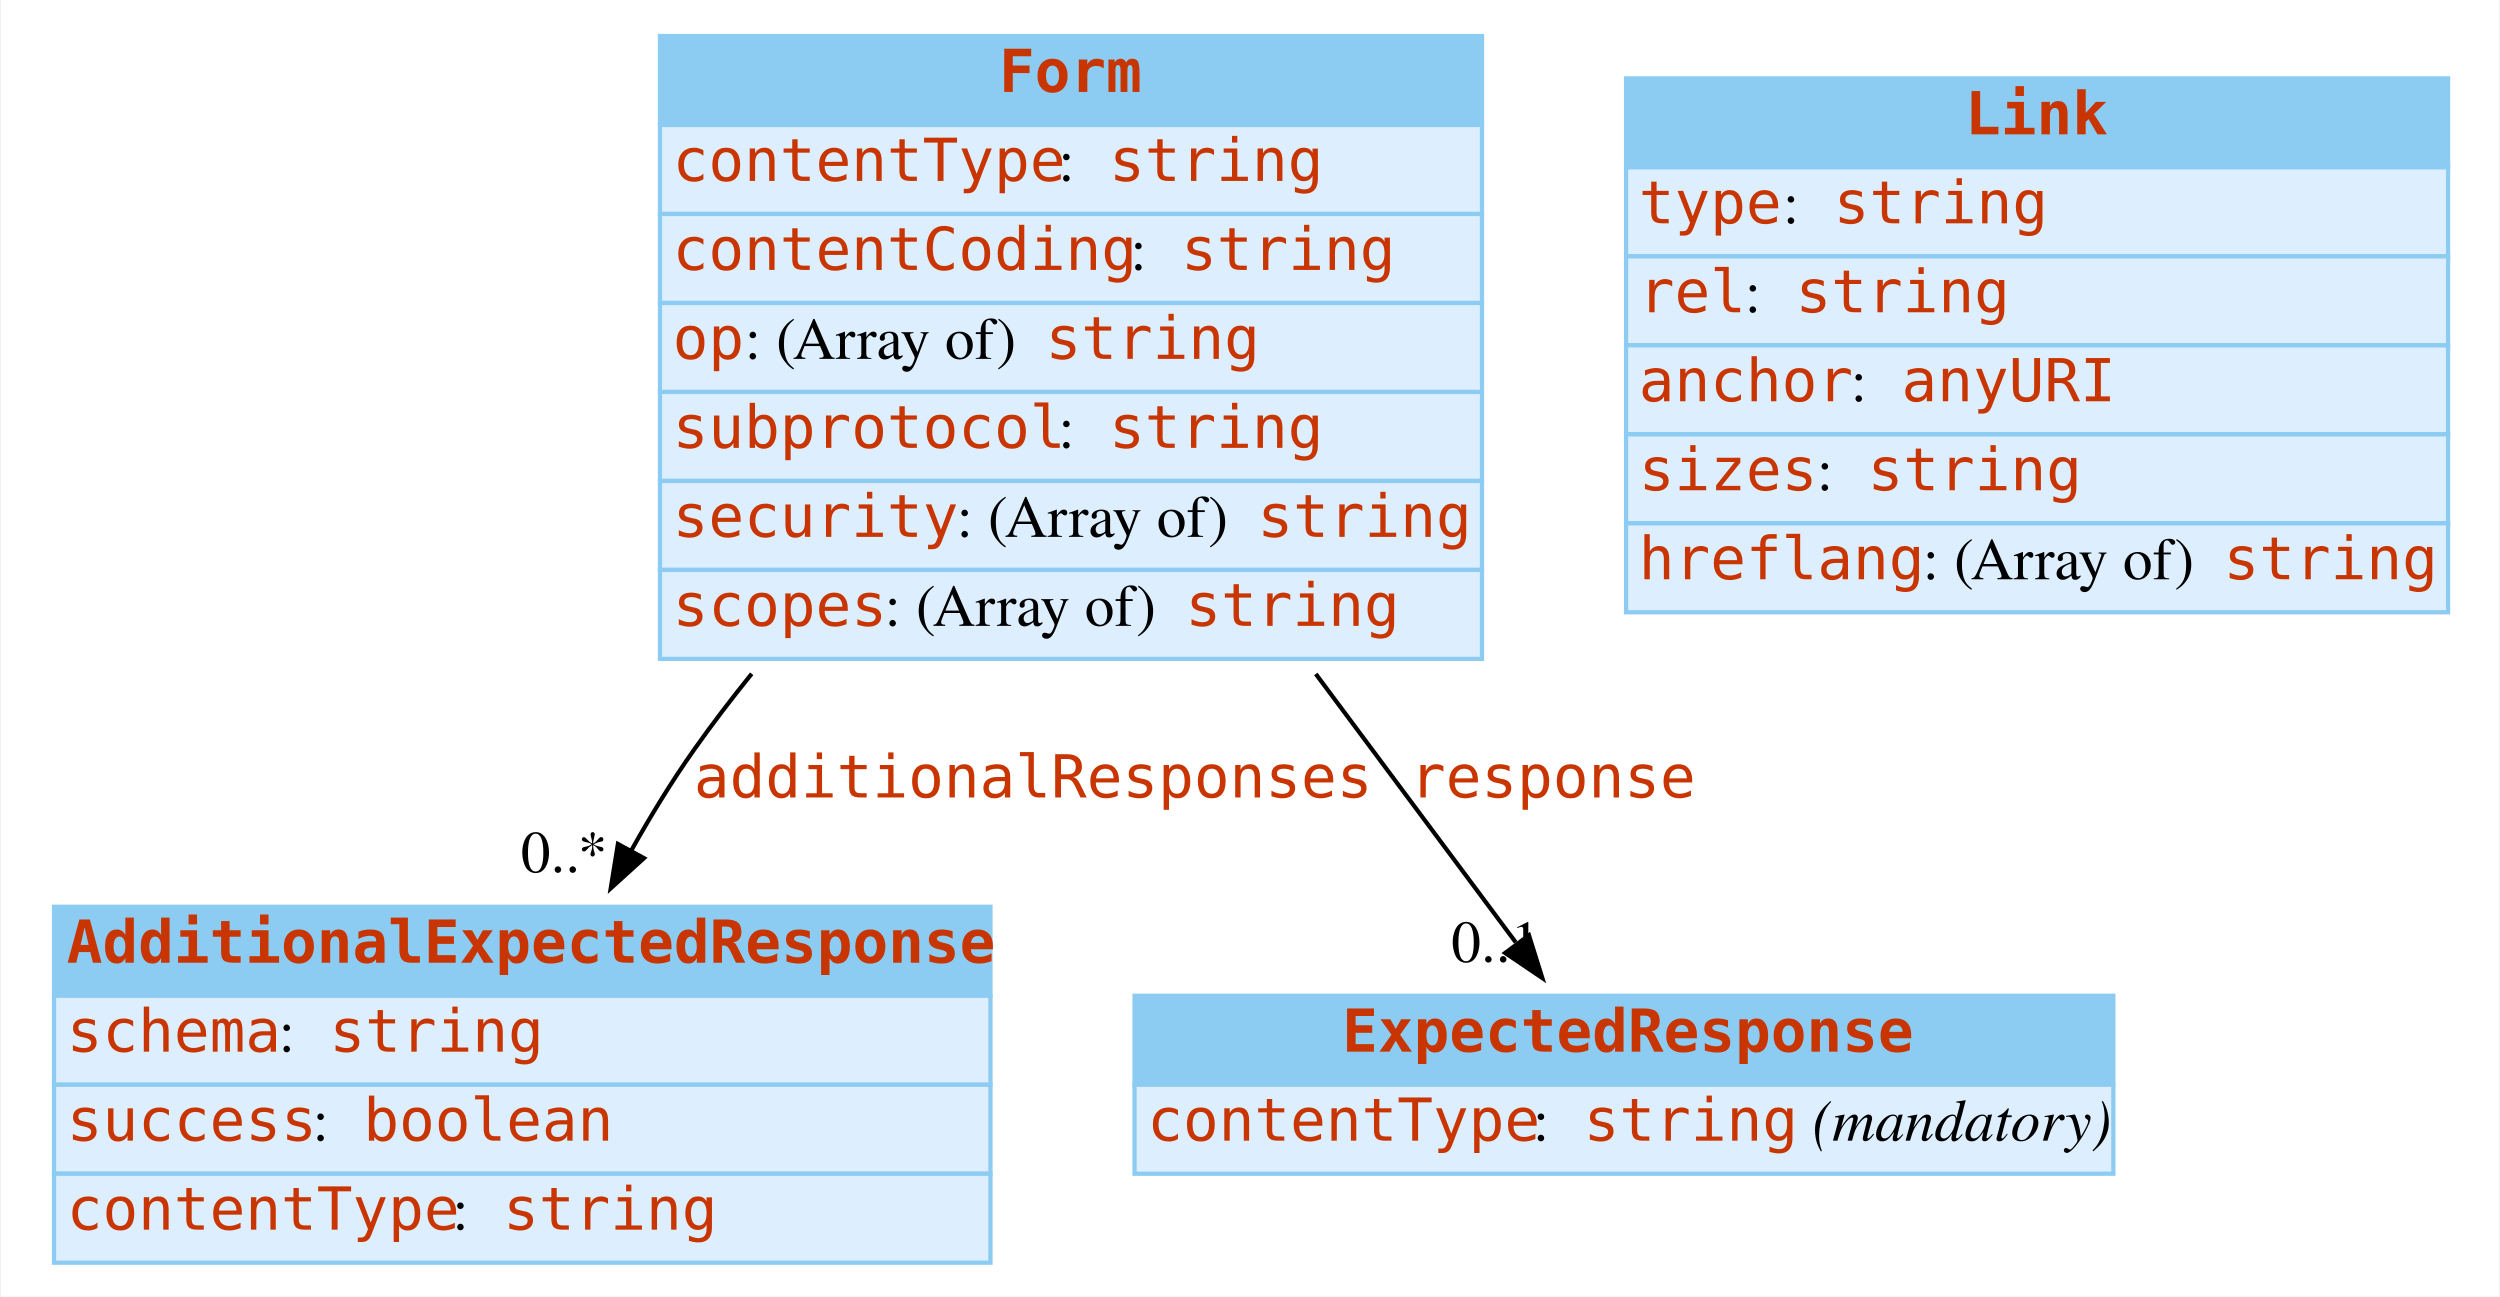
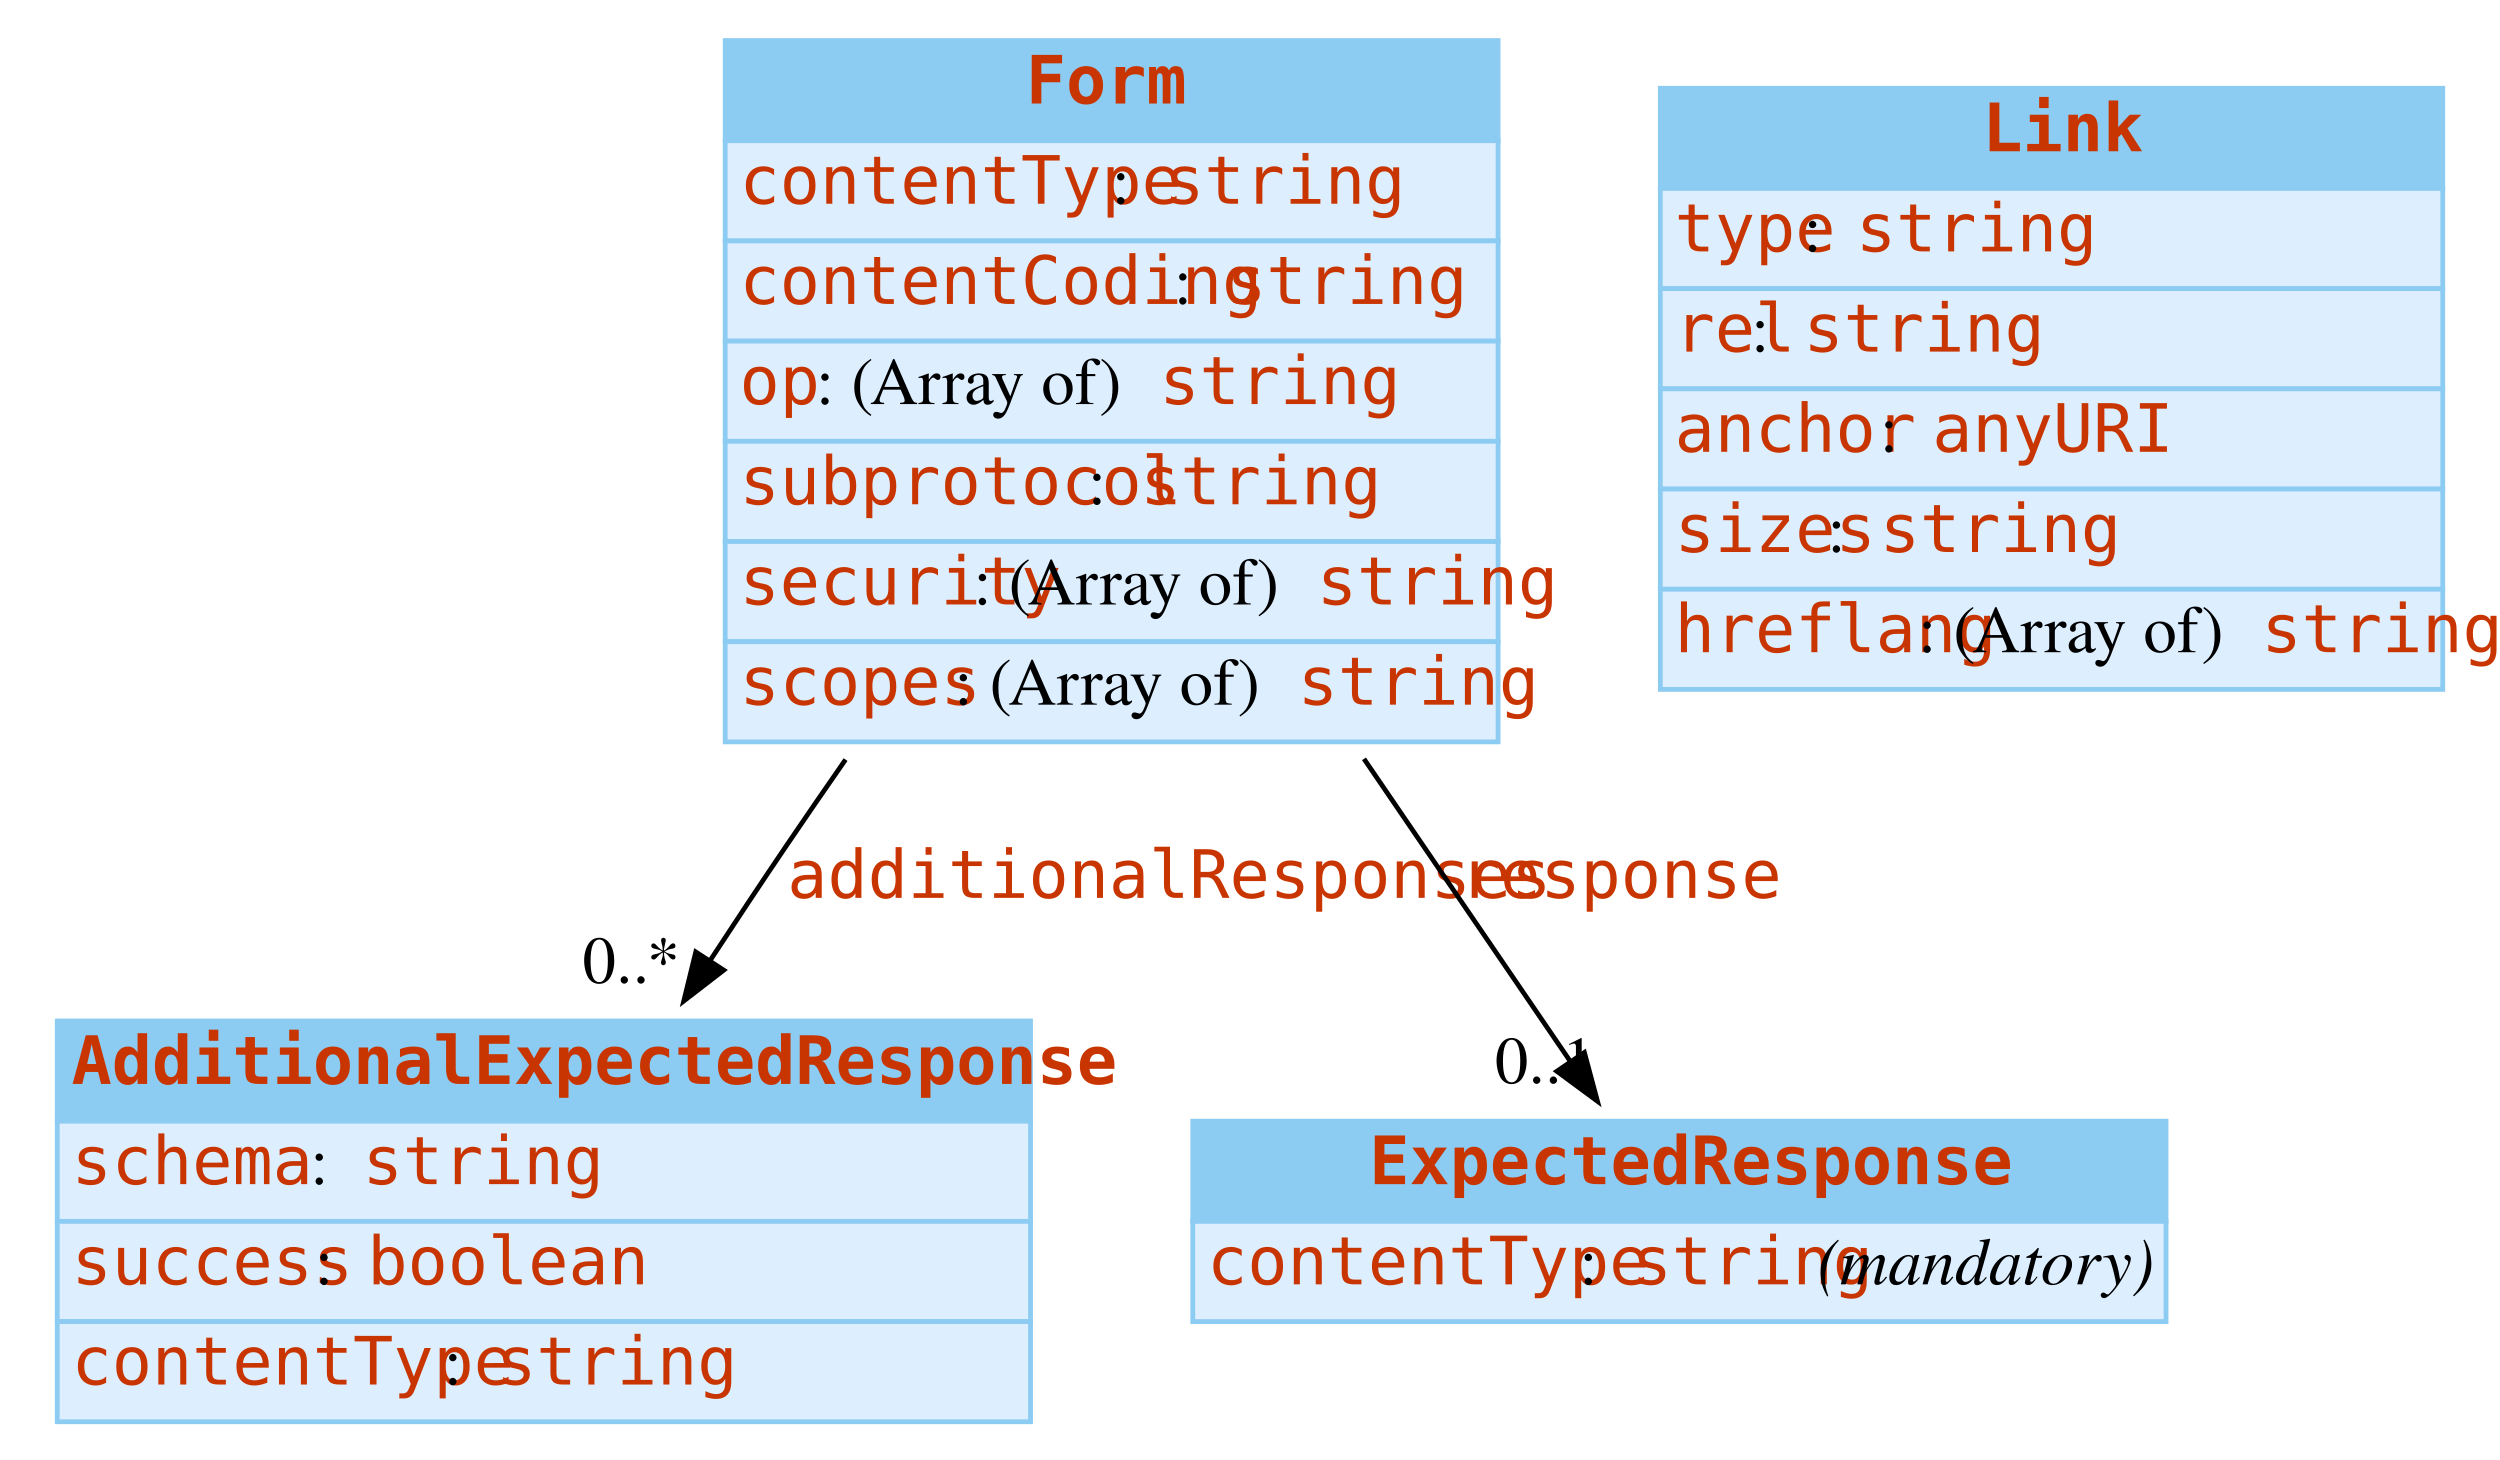
- <svg xmlns="http://www.w3.org/2000/svg" width="590pt" height="306pt" viewBox="0.00 0.00 589.50 306.00">
+ <svg xmlns="http://www.w3.org/2000/svg" width="524pt" height="306pt" viewBox="0.00 0.00 524.00 306.00">
  <g id="graph0" class="graph" transform="scale(1 1) rotate(0) translate(4 302)">
-     <polygon fill="#ffffff" stroke="transparent" points="-4,4 -4,-302 585.5,-302 585.5,4 -4,4" />
+     <polygon fill="#ffffff" stroke="transparent" points="-4,4 -4,-302 520,-302 520,4 -4,4" />
    <g id="node1" class="node">
-       <polygon fill="#8ccbf2" stroke="transparent" points="8.5,-67 8.5,-88 229.5,-88 229.5,-67 8.5,-67" />
-       <polygon fill="none" stroke="#8ccbf2" points="8.5,-67 8.5,-88 229.5,-88 229.5,-67 8.5,-67" />
-       <text text-anchor="start" x="11.5" y="-74.8" font-family="mono" font-weight="bold" font-size="14.00" fill="#c83500">AdditionalExpectedResponse</text>
-       <polygon fill="#ddeeff" stroke="transparent" points="8.5,-46 8.5,-67 229.5,-67 229.5,-46 8.5,-46" />
-       <polygon fill="none" stroke="#8ccbf2" points="8.5,-46 8.5,-67 229.5,-67 229.5,-46 8.5,-46" />
-       <text text-anchor="start" x="11.5" y="-53.8" font-family="mono" font-size="14.00" fill="#c83500">schema</text>
-       <text text-anchor="start" x="61.5" y="-53.8" font-family="Times,serif" font-size="14.00" fill="#000000"> : </text>
-       <text text-anchor="start" x="73.5" y="-53.8" font-family="mono" font-size="14.00" fill="#c83500">string</text>
-       <polygon fill="#ddeeff" stroke="transparent" points="8.5,-25 8.5,-46 229.5,-46 229.5,-25 8.5,-25" />
-       <polygon fill="none" stroke="#8ccbf2" points="8.5,-25 8.5,-46 229.5,-46 229.5,-25 8.5,-25" />
-       <text text-anchor="start" x="11.5" y="-32.8" font-family="mono" font-size="14.00" fill="#c83500">success</text>
-       <text text-anchor="start" x="69.5" y="-32.8" font-family="Times,serif" font-size="14.00" fill="#000000"> : </text>
-       <text text-anchor="start" x="81.5" y="-32.8" font-family="mono" font-size="14.00" fill="#c83500">boolean</text>
-       <polygon fill="#ddeeff" stroke="transparent" points="8.5,-4 8.5,-25 229.5,-25 229.5,-4 8.5,-4" />
-       <polygon fill="none" stroke="#8ccbf2" points="8.5,-4 8.5,-25 229.5,-25 229.5,-4 8.5,-4" />
-       <text text-anchor="start" x="11.5" y="-11.8" font-family="mono" font-size="14.00" fill="#c83500">contentType</text>
-       <text text-anchor="start" x="102.5" y="-11.8" font-family="Times,serif" font-size="14.00" fill="#000000"> : </text>
-       <text text-anchor="start" x="114.5" y="-11.8" font-family="mono" font-size="14.00" fill="#c83500">string</text>
+       <polygon fill="#8ccbf2" stroke="transparent" points="8,-67 8,-88 212,-88 212,-67 8,-67" />
+       <polygon fill="none" stroke="#8ccbf2" points="8,-67 8,-88 212,-88 212,-67 8,-67" />
+       <text text-anchor="start" x="11" y="-74.8" font-family="mono" font-weight="bold" font-size="14.00" fill="#c83500">AdditionalExpectedResponse</text>
+       <polygon fill="#ddeeff" stroke="transparent" points="8,-46 8,-67 212,-67 212,-46 8,-46" />
+       <polygon fill="none" stroke="#8ccbf2" points="8,-46 8,-67 212,-67 212,-46 8,-46" />
+       <text text-anchor="start" x="11" y="-53.8" font-family="mono" font-size="14.00" fill="#c83500">schema</text>
+       <text text-anchor="start" x="61" y="-53.8" font-family="Times,serif" font-size="14.00" fill="#000000"> : </text>
+       <text text-anchor="start" x="72" y="-53.8" font-family="mono" font-size="14.00" fill="#c83500">string</text>
+       <polygon fill="#ddeeff" stroke="transparent" points="8,-25 8,-46 212,-46 212,-25 8,-25" />
+       <polygon fill="none" stroke="#8ccbf2" points="8,-25 8,-46 212,-46 212,-25 8,-25" />
+       <text text-anchor="start" x="11" y="-32.8" font-family="mono" font-size="14.00" fill="#c83500">success</text>
+       <text text-anchor="start" x="62" y="-32.8" font-family="Times,serif" font-size="14.00" fill="#000000"> : </text>
+       <text text-anchor="start" x="73" y="-32.8" font-family="mono" font-size="14.00" fill="#c83500">boolean</text>
+       <polygon fill="#ddeeff" stroke="transparent" points="8,-4 8,-25 212,-25 212,-4 8,-4" />
+       <polygon fill="none" stroke="#8ccbf2" points="8,-4 8,-25 212,-25 212,-4 8,-4" />
+       <text text-anchor="start" x="11" y="-11.8" font-family="mono" font-size="14.00" fill="#c83500">contentType</text>
+       <text text-anchor="start" x="89" y="-11.8" font-family="Times,serif" font-size="14.00" fill="#000000"> : </text>
+       <text text-anchor="start" x="100" y="-11.8" font-family="mono" font-size="14.00" fill="#c83500">string</text>
    </g>
    <g id="node2" class="node">
-       <polygon fill="#8ccbf2" stroke="transparent" points="263.5,-46 263.5,-67 494.5,-67 494.5,-46 263.5,-46" />
-       <polygon fill="none" stroke="#8ccbf2" points="263.5,-46 263.5,-67 494.5,-67 494.5,-46 263.5,-46" />
-       <text text-anchor="start" x="312.5" y="-53.8" font-family="mono" font-weight="bold" font-size="14.00" fill="#c83500">ExpectedResponse</text>
-       <polygon fill="#ddeeff" stroke="transparent" points="263.5,-25 263.5,-46 494.5,-46 494.5,-25 263.5,-25" />
-       <polygon fill="none" stroke="#8ccbf2" points="263.5,-25 263.5,-46 494.5,-46 494.5,-25 263.5,-25" />
-       <text text-anchor="start" x="266.5" y="-32.8" font-family="mono" font-size="14.00" fill="#c83500">contentType</text>
-       <text text-anchor="start" x="357.5" y="-32.8" font-family="Times,serif" font-size="14.00" fill="#000000"> : </text>
-       <text text-anchor="start" x="369.5" y="-32.8" font-family="mono" font-size="14.00" fill="#c83500">string</text>
-       <text text-anchor="start" x="419.5" y="-32.8" font-family="Times,serif" font-size="14.00" fill="#000000"> </text>
-       <text text-anchor="start" x="423.5" y="-32.8" font-family="Times,serif" font-style="italic" font-size="14.00" fill="#000000">(mandatory)</text>
+       <polygon fill="#8ccbf2" stroke="transparent" points="246,-46 246,-67 450,-67 450,-46 246,-46" />
+       <polygon fill="none" stroke="#8ccbf2" points="246,-46 246,-67 450,-67 450,-46 246,-46" />
+       <text text-anchor="start" x="283" y="-53.8" font-family="mono" font-weight="bold" font-size="14.00" fill="#c83500">ExpectedResponse</text>
+       <polygon fill="#ddeeff" stroke="transparent" points="246,-25 246,-46 450,-46 450,-25 246,-25" />
+       <polygon fill="none" stroke="#8ccbf2" points="246,-25 246,-46 450,-46 450,-25 246,-25" />
+       <text text-anchor="start" x="249" y="-32.8" font-family="mono" font-size="14.00" fill="#c83500">contentType</text>
+       <text text-anchor="start" x="327" y="-32.8" font-family="Times,serif" font-size="14.00" fill="#000000"> : </text>
+       <text text-anchor="start" x="338" y="-32.8" font-family="mono" font-size="14.00" fill="#c83500">string</text>
+       <text text-anchor="start" x="373" y="-32.8" font-family="Times,serif" font-size="14.00" fill="#000000"> </text>
+       <text text-anchor="start" x="377" y="-32.8" font-family="Times,serif" font-style="italic" font-size="14.00" fill="#000000">(mandatory)</text>
    </g>
    <g id="node3" class="node">
-       <polygon fill="#8ccbf2" stroke="transparent" points="151.5,-272.5 151.5,-293.5 345.5,-293.5 345.5,-272.5 151.5,-272.5" />
-       <polygon fill="none" stroke="#8ccbf2" points="151.5,-272.5 151.5,-293.5 345.5,-293.5 345.5,-272.5 151.5,-272.5" />
-       <text text-anchor="start" x="231.5" y="-280.3" font-family="mono" font-weight="bold" font-size="14.00" fill="#c83500">Form</text>
-       <polygon fill="#ddeeff" stroke="transparent" points="151.5,-251.5 151.5,-272.5 345.5,-272.5 345.5,-251.5 151.5,-251.5" />
-       <polygon fill="none" stroke="#8ccbf2" points="151.5,-251.5 151.5,-272.5 345.5,-272.5 345.5,-251.5 151.5,-251.5" />
-       <text text-anchor="start" x="154.5" y="-259.3" font-family="mono" font-size="14.00" fill="#c83500">contentType</text>
-       <text text-anchor="start" x="245.5" y="-259.3" font-family="Times,serif" font-size="14.00" fill="#000000"> : </text>
-       <text text-anchor="start" x="257.5" y="-259.3" font-family="mono" font-size="14.00" fill="#c83500">string</text>
-       <polygon fill="#ddeeff" stroke="transparent" points="151.5,-230.5 151.5,-251.5 345.5,-251.5 345.5,-230.5 151.5,-230.5" />
-       <polygon fill="none" stroke="#8ccbf2" points="151.5,-230.5 151.5,-251.5 345.5,-251.5 345.5,-230.5 151.5,-230.5" />
-       <text text-anchor="start" x="154.5" y="-238.3" font-family="mono" font-size="14.00" fill="#c83500">contentCoding</text>
-       <text text-anchor="start" x="262.5" y="-238.3" font-family="Times,serif" font-size="14.00" fill="#000000"> : </text>
-       <text text-anchor="start" x="274.5" y="-238.3" font-family="mono" font-size="14.00" fill="#c83500">string</text>
-       <polygon fill="#ddeeff" stroke="transparent" points="151.5,-209.5 151.5,-230.5 345.5,-230.5 345.5,-209.5 151.5,-209.5" />
-       <polygon fill="none" stroke="#8ccbf2" points="151.5,-209.5 151.5,-230.5 345.5,-230.5 345.5,-209.5 151.5,-209.5" />
-       <text text-anchor="start" x="154.5" y="-217.3" font-family="mono" font-size="14.00" fill="#c83500">op</text>
-       <text text-anchor="start" x="171.5" y="-217.3" font-family="Times,serif" font-size="14.00" fill="#000000"> : (Array of) </text>
-       <text text-anchor="start" x="242.5" y="-217.3" font-family="mono" font-size="14.00" fill="#c83500">string</text>
-       <polygon fill="#ddeeff" stroke="transparent" points="151.5,-188.5 151.5,-209.5 345.5,-209.5 345.5,-188.5 151.5,-188.5" />
-       <polygon fill="none" stroke="#8ccbf2" points="151.5,-188.5 151.5,-209.5 345.5,-209.5 345.5,-188.5 151.5,-188.5" />
-       <text text-anchor="start" x="154.5" y="-196.3" font-family="mono" font-size="14.00" fill="#c83500">subprotocol</text>
-       <text text-anchor="start" x="245.5" y="-196.3" font-family="Times,serif" font-size="14.00" fill="#000000"> : </text>
-       <text text-anchor="start" x="257.5" y="-196.3" font-family="mono" font-size="14.00" fill="#c83500">string</text>
-       <polygon fill="#ddeeff" stroke="transparent" points="151.5,-167.5 151.5,-188.5 345.5,-188.5 345.5,-167.5 151.5,-167.5" />
-       <polygon fill="none" stroke="#8ccbf2" points="151.5,-167.5 151.5,-188.5 345.5,-188.5 345.5,-167.5 151.5,-167.5" />
-       <text text-anchor="start" x="154.5" y="-175.3" font-family="mono" font-size="14.00" fill="#c83500">security</text>
-       <text text-anchor="start" x="221.5" y="-175.3" font-family="Times,serif" font-size="14.00" fill="#000000"> : (Array of) </text>
-       <text text-anchor="start" x="292.5" y="-175.3" font-family="mono" font-size="14.00" fill="#c83500">string</text>
-       <polygon fill="#ddeeff" stroke="transparent" points="151.5,-146.5 151.5,-167.5 345.5,-167.5 345.5,-146.5 151.5,-146.5" />
-       <polygon fill="none" stroke="#8ccbf2" points="151.5,-146.5 151.5,-167.5 345.5,-167.5 345.5,-146.5 151.5,-146.5" />
-       <text text-anchor="start" x="154.5" y="-154.3" font-family="mono" font-size="14.00" fill="#c83500">scopes</text>
-       <text text-anchor="start" x="204.5" y="-154.3" font-family="Times,serif" font-size="14.00" fill="#000000"> : (Array of) </text>
-       <text text-anchor="start" x="275.5" y="-154.3" font-family="mono" font-size="14.00" fill="#c83500">string</text>
+       <polygon fill="#8ccbf2" stroke="transparent" points="148,-272.5 148,-293.5 310,-293.5 310,-272.5 148,-272.5" />
+       <polygon fill="none" stroke="#8ccbf2" points="148,-272.5 148,-293.5 310,-293.5 310,-272.5 148,-272.5" />
+       <text text-anchor="start" x="211" y="-280.3" font-family="mono" font-weight="bold" font-size="14.00" fill="#c83500">Form</text>
+       <polygon fill="#ddeeff" stroke="transparent" points="148,-251.5 148,-272.5 310,-272.5 310,-251.5 148,-251.5" />
+       <polygon fill="none" stroke="#8ccbf2" points="148,-251.5 148,-272.5 310,-272.5 310,-251.5 148,-251.5" />
+       <text text-anchor="start" x="151" y="-259.3" font-family="mono" font-size="14.00" fill="#c83500">contentType</text>
+       <text text-anchor="start" x="229" y="-259.3" font-family="Times,serif" font-size="14.00" fill="#000000"> : </text>
+       <text text-anchor="start" x="240" y="-259.3" font-family="mono" font-size="14.00" fill="#c83500">string</text>
+       <polygon fill="#ddeeff" stroke="transparent" points="148,-230.5 148,-251.5 310,-251.5 310,-230.5 148,-230.5" />
+       <polygon fill="none" stroke="#8ccbf2" points="148,-230.5 148,-251.5 310,-251.5 310,-230.5 148,-230.5" />
+       <text text-anchor="start" x="151" y="-238.3" font-family="mono" font-size="14.00" fill="#c83500">contentCoding</text>
+       <text text-anchor="start" x="242" y="-238.3" font-family="Times,serif" font-size="14.00" fill="#000000"> : </text>
+       <text text-anchor="start" x="253" y="-238.3" font-family="mono" font-size="14.00" fill="#c83500">string</text>
+       <polygon fill="#ddeeff" stroke="transparent" points="148,-209.5 148,-230.5 310,-230.5 310,-209.5 148,-209.5" />
+       <polygon fill="none" stroke="#8ccbf2" points="148,-209.5 148,-230.5 310,-230.5 310,-209.5 148,-209.5" />
+       <text text-anchor="start" x="151" y="-217.3" font-family="mono" font-size="14.00" fill="#c83500">op</text>
+       <text text-anchor="start" x="167" y="-217.3" font-family="Times,serif" font-size="14.00" fill="#000000"> : (Array of) </text>
+       <text text-anchor="start" x="239" y="-217.3" font-family="mono" font-size="14.00" fill="#c83500">string</text>
+       <polygon fill="#ddeeff" stroke="transparent" points="148,-188.5 148,-209.5 310,-209.5 310,-188.5 148,-188.5" />
+       <polygon fill="none" stroke="#8ccbf2" points="148,-188.5 148,-209.5 310,-209.5 310,-188.5 148,-188.5" />
+       <text text-anchor="start" x="151" y="-196.3" font-family="mono" font-size="14.00" fill="#c83500">subprotocol</text>
+       <text text-anchor="start" x="224" y="-196.3" font-family="Times,serif" font-size="14.00" fill="#000000"> : </text>
+       <text text-anchor="start" x="235" y="-196.3" font-family="mono" font-size="14.00" fill="#c83500">string</text>
+       <polygon fill="#ddeeff" stroke="transparent" points="148,-167.5 148,-188.5 310,-188.5 310,-167.5 148,-167.5" />
+       <polygon fill="none" stroke="#8ccbf2" points="148,-167.5 148,-188.5 310,-188.5 310,-167.5 148,-167.5" />
+       <text text-anchor="start" x="151" y="-175.3" font-family="mono" font-size="14.00" fill="#c83500">security</text>
+       <text text-anchor="start" x="200" y="-175.3" font-family="Times,serif" font-size="14.00" fill="#000000"> : (Array of) </text>
+       <text text-anchor="start" x="272" y="-175.3" font-family="mono" font-size="14.00" fill="#c83500">string</text>
+       <polygon fill="#ddeeff" stroke="transparent" points="148,-146.5 148,-167.5 310,-167.5 310,-146.5 148,-146.5" />
+       <polygon fill="none" stroke="#8ccbf2" points="148,-146.5 148,-167.5 310,-167.5 310,-146.5 148,-146.5" />
+       <text text-anchor="start" x="151" y="-154.3" font-family="mono" font-size="14.00" fill="#c83500">scopes</text>
+       <text text-anchor="start" x="196" y="-154.3" font-family="Times,serif" font-size="14.00" fill="#000000"> : (Array of) </text>
+       <text text-anchor="start" x="268" y="-154.3" font-family="mono" font-size="14.00" fill="#c83500">string</text>
    </g>
    <g id="edge2" class="edge">
-       <path fill="none" stroke="#000000" d="M173.149,-142.989C168.349,-137.048 163.746,-131.018 159.5,-125 154.266,-117.582 149.275,-109.409 144.692,-101.216" />
-       <polygon fill="#000000" stroke="#000000" points="147.73,-99.476 139.885,-92.355 141.576,-102.814 147.73,-99.476" />
-       <text text-anchor="start" x="159.5" y="-113.8" font-family="mono" font-size="14.00" fill="#c83500">additionalResponses</text>
-       <text text-anchor="middle" x="128.885" y="-96.155" font-family="Times,serif" font-size="14.00" fill="#000000">0..*</text>
+       <path fill="none" stroke="#000000" d="M173.225,-142.787C169.056,-136.791 164.942,-130.811 161,-125 155.695,-117.179 150.181,-108.855 144.825,-100.656" />
+       <polygon fill="#000000" stroke="#000000" points="147.7,-98.658 139.314,-92.183 141.832,-102.475 147.7,-98.658" />
+       <text text-anchor="start" x="161" y="-113.8" font-family="mono" font-size="14.00" fill="#c83500">additionalResponses</text>
+       <text text-anchor="middle" x="128.314" y="-95.983" font-family="Times,serif" font-size="14.00" fill="#000000">0..*</text>
    </g>
    <g id="edge1" class="edge">
-       <path fill="none" stroke="#000000" d="M306.277,-142.946C322.827,-120.73 340.01,-97.665 353.462,-79.609" />
-       <polygon fill="#000000" stroke="#000000" points="356.579,-81.283 359.747,-71.173 350.966,-77.101 356.579,-81.283" />
-       <text text-anchor="start" x="328.5" y="-113.8" font-family="mono" font-size="14.00" fill="#c83500">response</text>
-       <text text-anchor="middle" x="348.747" y="-74.973" font-family="Times,serif" font-size="14.00" fill="#000000">0..1</text>
+       <path fill="none" stroke="#000000" d="M281.888,-142.946C297.038,-120.73 312.767,-97.665 325.08,-79.609" />
+       <polygon fill="#000000" stroke="#000000" points="328.091,-81.407 330.833,-71.173 322.308,-77.463 328.091,-81.407" />
+       <text text-anchor="start" x="302" y="-113.8" font-family="mono" font-size="14.00" fill="#c83500">response</text>
+       <text text-anchor="middle" x="319.833" y="-74.973" font-family="Times,serif" font-size="14.00" fill="#000000">0..1</text>
    </g>
    <g id="node4" class="node">
-       <polygon fill="#8ccbf2" stroke="transparent" points="379.5,-262.5 379.5,-283.5 573.5,-283.5 573.5,-262.5 379.5,-262.5" />
-       <polygon fill="none" stroke="#8ccbf2" points="379.5,-262.5 379.5,-283.5 573.5,-283.5 573.5,-262.5 379.5,-262.5" />
-       <text text-anchor="start" x="459.5" y="-270.3" font-family="mono" font-weight="bold" font-size="14.00" fill="#c83500">Link</text>
-       <polygon fill="#ddeeff" stroke="transparent" points="379.5,-241.5 379.5,-262.5 573.5,-262.5 573.5,-241.5 379.5,-241.5" />
-       <polygon fill="none" stroke="#8ccbf2" points="379.5,-241.5 379.5,-262.5 573.5,-262.5 573.5,-241.5 379.5,-241.5" />
-       <text text-anchor="start" x="382.5" y="-249.3" font-family="mono" font-size="14.00" fill="#c83500">type</text>
-       <text text-anchor="start" x="416.5" y="-249.3" font-family="Times,serif" font-size="14.00" fill="#000000"> : </text>
-       <text text-anchor="start" x="428.5" y="-249.3" font-family="mono" font-size="14.00" fill="#c83500">string</text>
-       <polygon fill="#ddeeff" stroke="transparent" points="379.5,-220.5 379.5,-241.5 573.5,-241.5 573.5,-220.5 379.5,-220.5" />
-       <polygon fill="none" stroke="#8ccbf2" points="379.5,-220.5 379.5,-241.5 573.5,-241.5 573.5,-220.5 379.5,-220.5" />
-       <text text-anchor="start" x="382.5" y="-228.3" font-family="mono" font-size="14.00" fill="#c83500">rel</text>
-       <text text-anchor="start" x="407.5" y="-228.3" font-family="Times,serif" font-size="14.00" fill="#000000"> : </text>
-       <text text-anchor="start" x="419.5" y="-228.3" font-family="mono" font-size="14.00" fill="#c83500">string</text>
-       <polygon fill="#ddeeff" stroke="transparent" points="379.5,-199.5 379.5,-220.5 573.5,-220.5 573.5,-199.5 379.5,-199.5" />
-       <polygon fill="none" stroke="#8ccbf2" points="379.5,-199.5 379.5,-220.5 573.5,-220.5 573.5,-199.5 379.5,-199.5" />
-       <text text-anchor="start" x="382.5" y="-207.3" font-family="mono" font-size="14.00" fill="#c83500">anchor</text>
-       <text text-anchor="start" x="432.5" y="-207.3" font-family="Times,serif" font-size="14.00" fill="#000000"> : </text>
-       <text text-anchor="start" x="444.5" y="-207.3" font-family="mono" font-size="14.00" fill="#c83500">anyURI</text>
-       <polygon fill="#ddeeff" stroke="transparent" points="379.5,-178.5 379.5,-199.5 573.5,-199.5 573.5,-178.5 379.5,-178.5" />
-       <polygon fill="none" stroke="#8ccbf2" points="379.5,-178.5 379.5,-199.5 573.5,-199.5 573.5,-178.5 379.5,-178.5" />
-       <text text-anchor="start" x="382.5" y="-186.3" font-family="mono" font-size="14.00" fill="#c83500">sizes</text>
-       <text text-anchor="start" x="424.5" y="-186.3" font-family="Times,serif" font-size="14.00" fill="#000000"> : </text>
-       <text text-anchor="start" x="436.5" y="-186.3" font-family="mono" font-size="14.00" fill="#c83500">string</text>
-       <polygon fill="#ddeeff" stroke="transparent" points="379.5,-157.5 379.5,-178.5 573.5,-178.5 573.5,-157.5 379.5,-157.5" />
-       <polygon fill="none" stroke="#8ccbf2" points="379.5,-157.5 379.5,-178.5 573.5,-178.5 573.5,-157.5 379.5,-157.5" />
-       <text text-anchor="start" x="382.5" y="-165.3" font-family="mono" font-size="14.00" fill="#c83500">hreflang</text>
-       <text text-anchor="start" x="449.5" y="-165.3" font-family="Times,serif" font-size="14.00" fill="#000000"> : (Array of) </text>
-       <text text-anchor="start" x="520.5" y="-165.3" font-family="mono" font-size="14.00" fill="#c83500">string</text>
+       <polygon fill="#8ccbf2" stroke="transparent" points="344,-262.5 344,-283.5 508,-283.5 508,-262.5 344,-262.5" />
+       <polygon fill="none" stroke="#8ccbf2" points="344,-262.5 344,-283.5 508,-283.5 508,-262.5 344,-262.5" />
+       <text text-anchor="start" x="411.5" y="-270.3" font-family="mono" font-weight="bold" font-size="14.00" fill="#c83500">Link</text>
+       <polygon fill="#ddeeff" stroke="transparent" points="344,-241.5 344,-262.5 508,-262.5 508,-241.5 344,-241.5" />
+       <polygon fill="none" stroke="#8ccbf2" points="344,-241.5 344,-262.5 508,-262.5 508,-241.5 344,-241.5" />
+       <text text-anchor="start" x="347" y="-249.3" font-family="mono" font-size="14.00" fill="#c83500">type</text>
+       <text text-anchor="start" x="374" y="-249.3" font-family="Times,serif" font-size="14.00" fill="#000000"> : </text>
+       <text text-anchor="start" x="385" y="-249.3" font-family="mono" font-size="14.00" fill="#c83500">string</text>
+       <polygon fill="#ddeeff" stroke="transparent" points="344,-220.5 344,-241.5 508,-241.5 508,-220.5 344,-220.5" />
+       <polygon fill="none" stroke="#8ccbf2" points="344,-220.5 344,-241.5 508,-241.5 508,-220.5 344,-220.5" />
+       <text text-anchor="start" x="347" y="-228.3" font-family="mono" font-size="14.00" fill="#c83500">rel</text>
+       <text text-anchor="start" x="363" y="-228.3" font-family="Times,serif" font-size="14.00" fill="#000000"> : </text>
+       <text text-anchor="start" x="374" y="-228.3" font-family="mono" font-size="14.00" fill="#c83500">string</text>
+       <polygon fill="#ddeeff" stroke="transparent" points="344,-199.5 344,-220.5 508,-220.5 508,-199.5 344,-199.5" />
+       <polygon fill="none" stroke="#8ccbf2" points="344,-199.5 344,-220.5 508,-220.5 508,-199.5 344,-199.5" />
+       <text text-anchor="start" x="347" y="-207.3" font-family="mono" font-size="14.00" fill="#c83500">anchor</text>
+       <text text-anchor="start" x="390" y="-207.3" font-family="Times,serif" font-size="14.00" fill="#000000"> : </text>
+       <text text-anchor="start" x="401" y="-207.3" font-family="mono" font-size="14.00" fill="#c83500">anyURI</text>
+       <polygon fill="#ddeeff" stroke="transparent" points="344,-178.5 344,-199.5 508,-199.5 508,-178.5 344,-178.5" />
+       <polygon fill="none" stroke="#8ccbf2" points="344,-178.5 344,-199.5 508,-199.5 508,-178.5 344,-178.5" />
+       <text text-anchor="start" x="347" y="-186.3" font-family="mono" font-size="14.00" fill="#c83500">sizes</text>
+       <text text-anchor="start" x="379" y="-186.3" font-family="Times,serif" font-size="14.00" fill="#000000"> : </text>
+       <text text-anchor="start" x="390" y="-186.3" font-family="mono" font-size="14.00" fill="#c83500">string</text>
+       <polygon fill="#ddeeff" stroke="transparent" points="344,-157.5 344,-178.5 508,-178.5 508,-157.5 344,-157.5" />
+       <polygon fill="none" stroke="#8ccbf2" points="344,-157.5 344,-178.5 508,-178.5 508,-157.5 344,-157.5" />
+       <text text-anchor="start" x="347" y="-165.3" font-family="mono" font-size="14.00" fill="#c83500">hreflang</text>
+       <text text-anchor="start" x="398" y="-165.3" font-family="Times,serif" font-size="14.00" fill="#000000"> : (Array of) </text>
+       <text text-anchor="start" x="470" y="-165.3" font-family="mono" font-size="14.00" fill="#c83500">string</text>
    </g>
  </g>
</svg>
